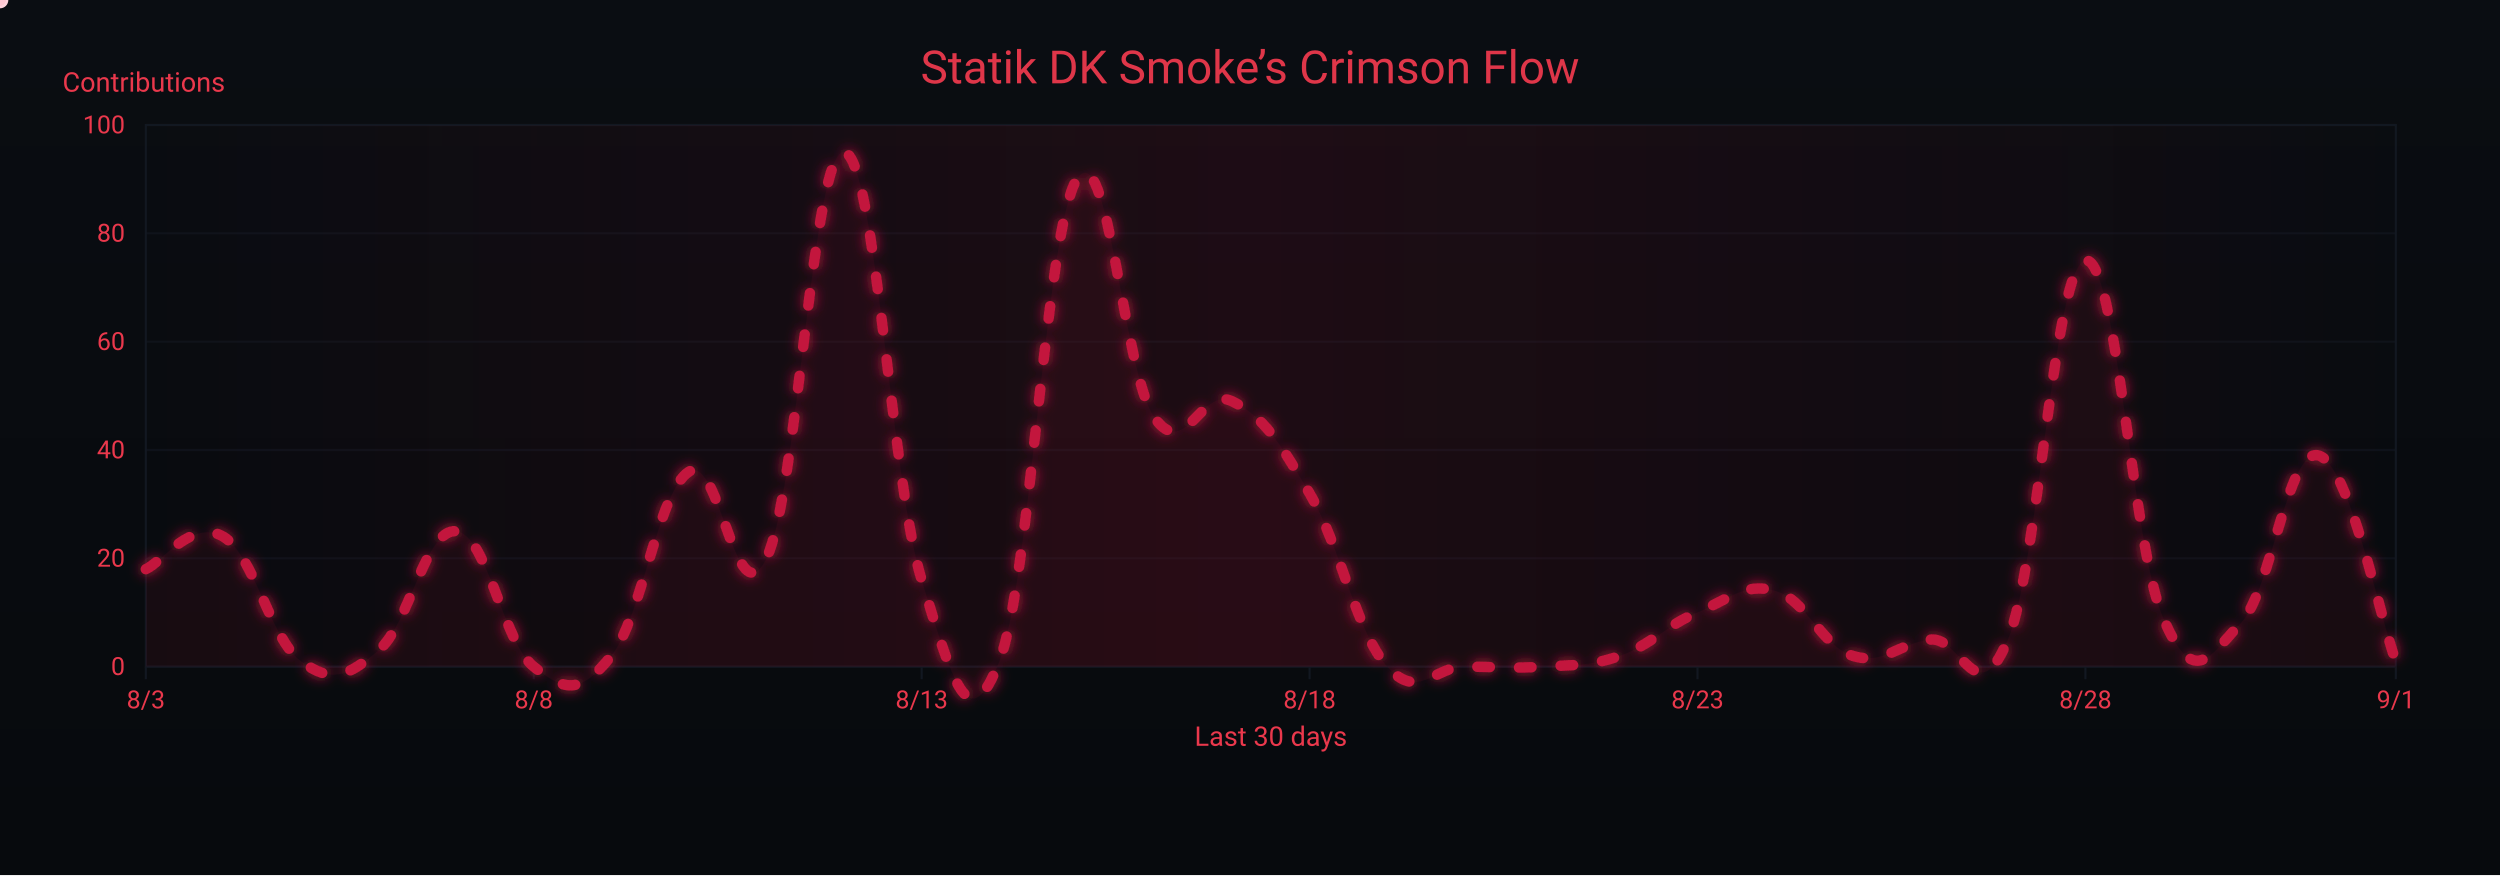
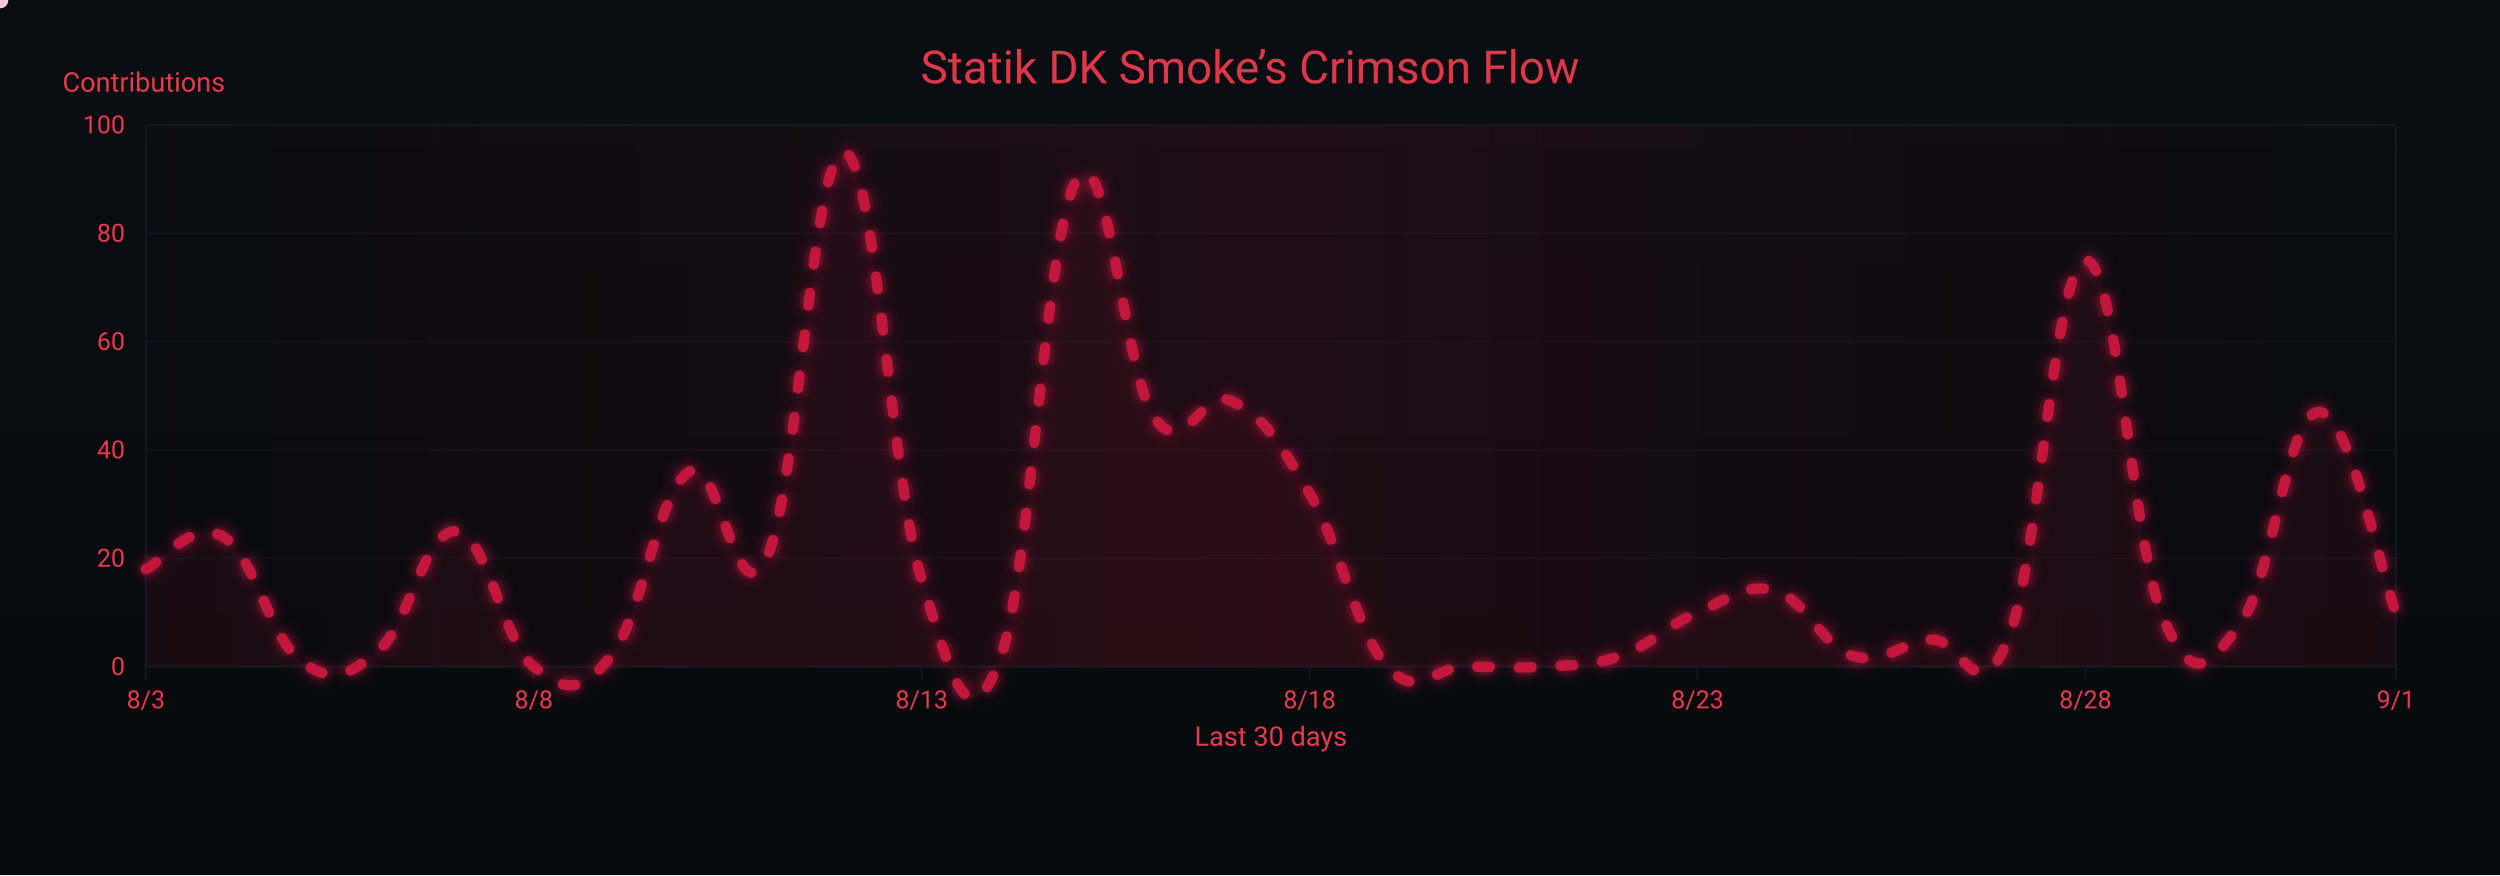
<svg xmlns="http://www.w3.org/2000/svg" width="1200" height="420" viewBox="0 0 1200 420" role="img" aria-label="Crimson Flow Graph">
  <defs>
    <linearGradient id="bgGrad" x1="0" y1="0" x2="0" y2="1">
      <stop offset="0%" stop-color="#0a0d12" />
      <stop offset="100%" stop-color="#070a0d" />
    </linearGradient>
    <filter id="glow">
      <feGaussianBlur stdDeviation="3" result="b1" />
      <feMerge>
        <feMergeNode in="b1" />
        <feMergeNode in="SourceGraphic" />
      </feMerge>
    </filter>
    <linearGradient id="sheen" x1="0" y1="0" x2="1" y2="0">
      <stop offset="0%" stop-color="#9b0e2a" stop-opacity="0" />
      <stop offset="50%" stop-color="#9b0e2a" stop-opacity=".14" />
      <stop offset="100%" stop-color="#9b0e2a" stop-opacity="0" />
      <animateTransform attributeName="gradientTransform" type="translate" from="-1 0" to="1 0" dur="9s" repeatCount="indefinite" />
    </linearGradient>
  </defs>
  <rect width="1200" height="420" fill="url(#bgGrad)" />
  <rect x="70" y="60" width="1080" height="260" fill="none" stroke="#121821" stroke-width="1" />
  <g font-family="ui-sans-serif,system-ui,-apple-system,Segoe UI,Roboto,Ubuntu,Arial" font-size="12">
    <path d="M70,320.0 H1150" stroke="#121821" stroke-width="1" opacity="0.6" />
    <text x="60" y="324.0" text-anchor="end" fill="#ea384c">0</text>
    <path d="M70,268.0 H1150" stroke="#121821" stroke-width="1" opacity="0.6" />
    <text x="60" y="272.0" text-anchor="end" fill="#ea384c">20</text>
    <path d="M70,216.0 H1150" stroke="#121821" stroke-width="1" opacity="0.6" />
    <text x="60" y="220.0" text-anchor="end" fill="#ea384c">40</text>
    <path d="M70,164.0 H1150" stroke="#121821" stroke-width="1" opacity="0.6" />
    <text x="60" y="168.0" text-anchor="end" fill="#ea384c">60</text>
    <path d="M70,112.0 H1150" stroke="#121821" stroke-width="1" opacity="0.6" />
    <text x="60" y="116.0" text-anchor="end" fill="#ea384c">80</text>
    <path d="M70,60.0 H1150" stroke="#121821" stroke-width="1" opacity="0.6" />
    <text x="60" y="64.0" text-anchor="end" fill="#ea384c">100</text>
    <text x="30" y="44" fill="#ea384c" font-size="13">Contributions</text>
  </g>
  <g font-family="ui-sans-serif,system-ui,-apple-system,Segoe UI,Roboto,Ubuntu,Arial" font-size="12">
    <path d="M70.0,320 V326" stroke="#121821" stroke-width="1" />
    <text x="70.0" y="340" text-anchor="middle" fill="#ea384c">8/3</text>
    <path d="M256.2,320 V326" stroke="#121821" stroke-width="1" />
    <text x="256.2" y="340" text-anchor="middle" fill="#ea384c">8/8</text>
    <path d="M442.4,320 V326" stroke="#121821" stroke-width="1" />
    <text x="442.4" y="340" text-anchor="middle" fill="#ea384c">8/13</text>
    <path d="M628.6,320 V326" stroke="#121821" stroke-width="1" />
    <text x="628.6" y="340" text-anchor="middle" fill="#ea384c">8/18</text>
    <path d="M814.8,320 V326" stroke="#121821" stroke-width="1" />
    <text x="814.8" y="340" text-anchor="middle" fill="#ea384c">8/23</text>
    <path d="M1001.0,320 V326" stroke="#121821" stroke-width="1" />
    <text x="1001.0" y="340" text-anchor="middle" fill="#ea384c">8/28</text>
    <path d="M1150.0,320 V326" stroke="#121821" stroke-width="1" />
    <text x="1150.0" y="340" text-anchor="middle" fill="#ea384c">9/1</text>
    <text x="610" y="358" text-anchor="middle" fill="#ea384c" font-size="13">Last 30 days</text>
  </g>
  <rect x="70" y="60" width="1080" height="260" fill="url(#sheen)" />
  <text x="600" y="40" text-anchor="middle" font-family="ui-sans-serif,system-ui,-apple-system,Segoe UI,Roboto,Ubuntu,Arial" font-size="22" fill="#ea384c" opacity=".95">Statik DK Smoke’s Crimson Flow</text>
-   <path d="M70.0,273.2 C77.4,270.1 92.3,248.8 107.2,257.6 C122.1,266.4 129.6,306.5 144.5,317.4 C159.4,328.3 166.8,324.7 181.7,312.2 C196.6,299.7 204.1,253.4 219.0,255.0 C233.9,256.6 241.3,308.0 256.2,320.0 C271.1,332.0 278.6,333.5 293.4,314.8 C308.3,296.1 315.8,235.8 330.7,226.4 C345.6,217.0 353.0,298.7 367.9,268.0 C382.8,237.3 390.3,70.9 405.2,73.0 C420.1,75.1 427.5,229.5 442.4,278.4 C457.3,327.3 464.8,355.9 479.7,317.4 C494.6,278.9 502.0,109.4 516.9,86.0 C531.8,62.6 539.2,179.1 554.1,200.4 C569.0,221.7 576.5,185.3 591.4,192.6 C606.3,199.9 613.7,211.3 628.6,236.8 C643.5,262.3 651.0,303.4 665.9,320.0 C680.8,336.6 688.2,320.0 703.1,320.0 C718.0,320.0 725.4,321.0 740.3,320.0 C755.2,319.0 762.7,320.0 777.6,314.8 C792.5,309.6 799.9,300.2 814.8,294.0 C829.7,287.8 837.2,279.4 852.1,283.6 C867.0,287.8 874.4,310.1 889.3,314.8 C904.2,319.5 911.7,308.6 926.6,307.0 C941.4,305.4 948.9,343.4 963.8,307.0 C978.7,270.6 986.1,127.1 1001.0,125.0 C1015.9,122.9 1023.4,261.8 1038.3,296.6 C1053.2,331.4 1060.6,314.8 1075.5,299.2 C1090.4,283.6 1097.9,215.0 1112.8,218.6 C1127.7,222.2 1142.6,297.6 1150.0,317.4 L 1150,320 L 70,320 Z" fill="#7a0f26" opacity=".13">
+   <path d="M70.0,273.2 C77.4,270.1 92.3,248.8 107.2,257.6 C122.1,266.4 129.6,306.5 144.5,317.4 C159.4,328.3 166.8,324.7 181.7,312.2 C196.6,299.7 204.1,253.4 219.0,255.0 C233.9,256.6 241.3,308.0 256.2,320.0 C271.1,332.0 278.6,333.5 293.4,314.8 C308.3,296.1 315.8,235.8 330.7,226.4 C345.6,217.0 353.0,298.7 367.9,268.0 C382.8,237.3 390.3,70.9 405.2,73.0 C420.1,75.1 427.5,229.5 442.4,278.4 C457.3,327.3 464.8,355.9 479.7,317.4 C494.6,278.9 502.0,109.4 516.9,86.0 C531.8,62.6 539.2,179.1 554.1,200.4 C569.0,221.7 576.5,185.3 591.4,192.6 C606.3,199.9 613.7,211.3 628.6,236.8 C643.5,262.3 651.0,303.4 665.9,320.0 C680.8,336.6 688.2,320.0 703.1,320.0 C718.0,320.0 725.4,321.0 740.3,320.0 C755.2,319.0 762.7,320.0 777.6,314.8 C792.5,309.6 799.9,300.2 814.8,294.0 C829.7,287.8 837.2,279.4 852.1,283.6 C867.0,287.8 874.4,310.1 889.3,314.8 C904.2,319.5 911.7,308.6 926.6,307.0 C941.4,305.4 948.9,343.4 963.8,307.0 C978.7,270.6 986.1,127.1 1001.0,125.0 C1015.9,122.9 1023.4,261.8 1038.3,296.6 C1053.2,331.4 1060.6,319.0 1075.5,299.2 C1090.4,279.4 1097.9,198.8 1112.8,197.8 C1127.7,196.8 1142.6,274.8 1150.0,294.0 L 1150,320 L 70,320 Z" fill="#7a0f26" opacity=".13">
    <animate attributeName="opacity" values=".10;.17;.10" dur="6s" repeatCount="indefinite" />
  </path>
-   <path id="curve" d="M70.0,273.2 C77.4,270.1 92.3,248.8 107.2,257.6 C122.1,266.4 129.6,306.5 144.5,317.4 C159.4,328.3 166.8,324.7 181.7,312.2 C196.6,299.7 204.1,253.4 219.0,255.0 C233.9,256.6 241.3,308.0 256.2,320.0 C271.1,332.0 278.6,333.5 293.4,314.8 C308.3,296.1 315.8,235.8 330.7,226.4 C345.6,217.0 353.0,298.7 367.9,268.0 C382.8,237.3 390.3,70.9 405.2,73.0 C420.1,75.1 427.5,229.5 442.4,278.4 C457.3,327.3 464.8,355.9 479.7,317.4 C494.6,278.9 502.0,109.4 516.9,86.0 C531.8,62.6 539.2,179.1 554.1,200.4 C569.0,221.7 576.5,185.3 591.4,192.6 C606.3,199.9 613.7,211.3 628.6,236.8 C643.5,262.3 651.0,303.4 665.9,320.0 C680.8,336.6 688.2,320.0 703.1,320.0 C718.0,320.0 725.4,321.0 740.3,320.0 C755.2,319.0 762.7,320.0 777.6,314.8 C792.5,309.6 799.9,300.2 814.8,294.0 C829.7,287.8 837.2,279.4 852.1,283.6 C867.0,287.8 874.4,310.1 889.3,314.8 C904.2,319.5 911.7,308.6 926.6,307.0 C941.4,305.4 948.9,343.4 963.8,307.0 C978.7,270.6 986.1,127.1 1001.0,125.0 C1015.9,122.9 1023.4,261.8 1038.3,296.6 C1053.2,331.4 1060.6,314.8 1075.5,299.2 C1090.4,283.6 1097.9,215.0 1112.8,218.6 C1127.7,222.2 1142.6,297.6 1150.0,317.4" fill="none" stroke="#c3193d" stroke-width="5" stroke-linecap="round" stroke-linejoin="round" stroke-dasharray="6 14" filter="url(#glow)">
+   <path id="curve" d="M70.0,273.2 C77.4,270.1 92.3,248.8 107.2,257.6 C122.1,266.4 129.6,306.5 144.5,317.4 C159.4,328.3 166.8,324.7 181.7,312.2 C196.6,299.7 204.1,253.4 219.0,255.0 C233.9,256.6 241.3,308.0 256.2,320.0 C271.1,332.0 278.6,333.5 293.4,314.8 C308.3,296.1 315.8,235.8 330.7,226.4 C345.6,217.0 353.0,298.7 367.9,268.0 C382.8,237.3 390.3,70.9 405.2,73.0 C420.1,75.1 427.5,229.5 442.4,278.4 C457.3,327.3 464.8,355.9 479.7,317.4 C494.6,278.9 502.0,109.4 516.9,86.0 C531.8,62.6 539.2,179.1 554.1,200.4 C569.0,221.7 576.5,185.3 591.4,192.6 C606.3,199.9 613.7,211.3 628.6,236.8 C643.5,262.3 651.0,303.4 665.9,320.0 C680.8,336.6 688.2,320.0 703.1,320.0 C718.0,320.0 725.4,321.0 740.3,320.0 C755.2,319.0 762.7,320.0 777.6,314.8 C792.5,309.6 799.9,300.2 814.8,294.0 C829.7,287.8 837.2,279.4 852.1,283.6 C867.0,287.8 874.4,310.1 889.3,314.8 C904.2,319.5 911.7,308.6 926.6,307.0 C941.4,305.4 948.9,343.4 963.8,307.0 C978.7,270.6 986.1,127.1 1001.0,125.0 C1015.9,122.9 1023.4,261.8 1038.3,296.6 C1053.2,331.4 1060.6,319.0 1075.5,299.2 C1090.4,279.4 1097.9,198.8 1112.8,197.8 C1127.7,196.8 1142.6,274.8 1150.0,294.0" fill="none" stroke="#c3193d" stroke-width="5" stroke-linecap="round" stroke-linejoin="round" stroke-dasharray="6 14" filter="url(#glow)">
    <animate attributeName="stroke-dashoffset" values="0;-220" dur="4.8s" repeatCount="indefinite" />
  </path>
  <g fill="#ffd1db">
    <circle r="4">
      <animateMotion dur="7s" rotate="auto" repeatCount="indefinite">
        <mpath href="#curve" />
      </animateMotion>
      <animate attributeName="opacity" values="1;.3;1" dur="2.2s" repeatCount="indefinite" />
    </circle>
    <circle r="3" fill="#ffffff">
      <animateMotion dur="8.2s" begin="1s" rotate="auto" repeatCount="indefinite">
        <mpath href="#curve" />
      </animateMotion>
      <animate attributeName="opacity" values=".7;.2;.7" dur="2.4s" repeatCount="indefinite" />
    </circle>
    <circle r="3" fill="#ffc7d3">
      <animateMotion dur="6s" begin="2s" rotate="auto" repeatCount="indefinite">
        <mpath href="#curve" />
      </animateMotion>
      <animate attributeName="opacity" values=".8;.3;.8" dur="2s" repeatCount="indefinite" />
    </circle>
  </g>
</svg>
